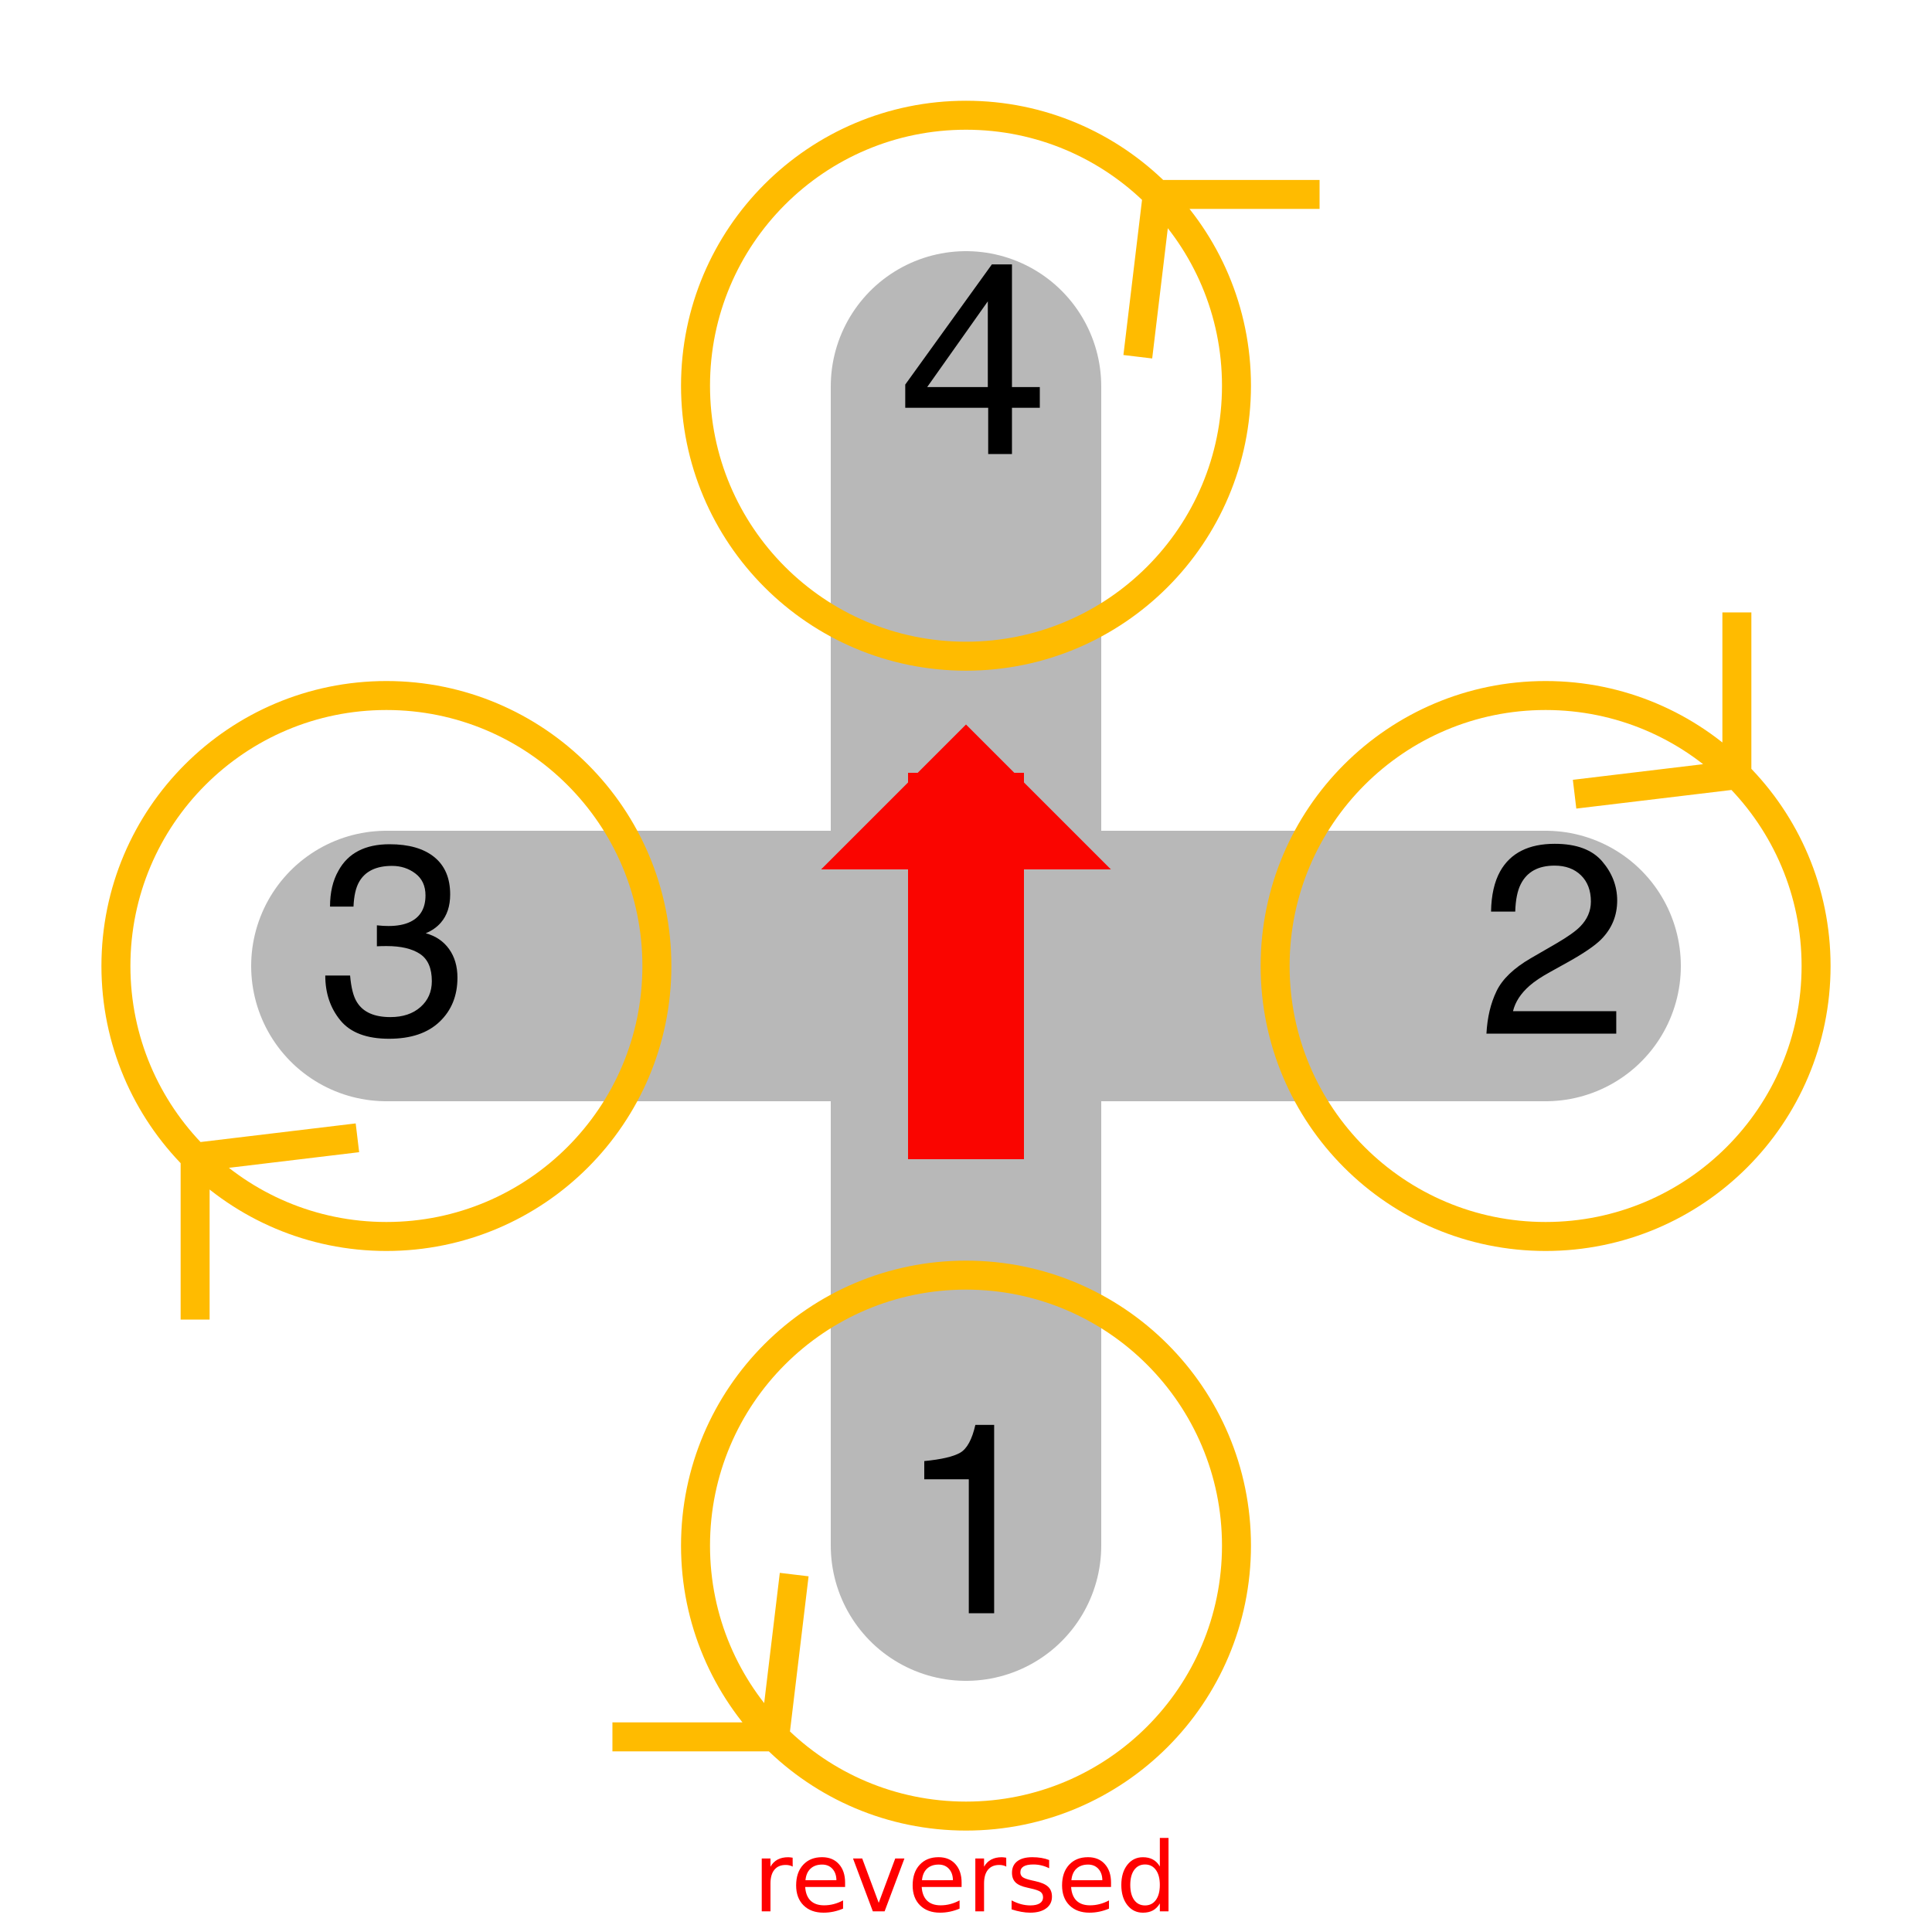
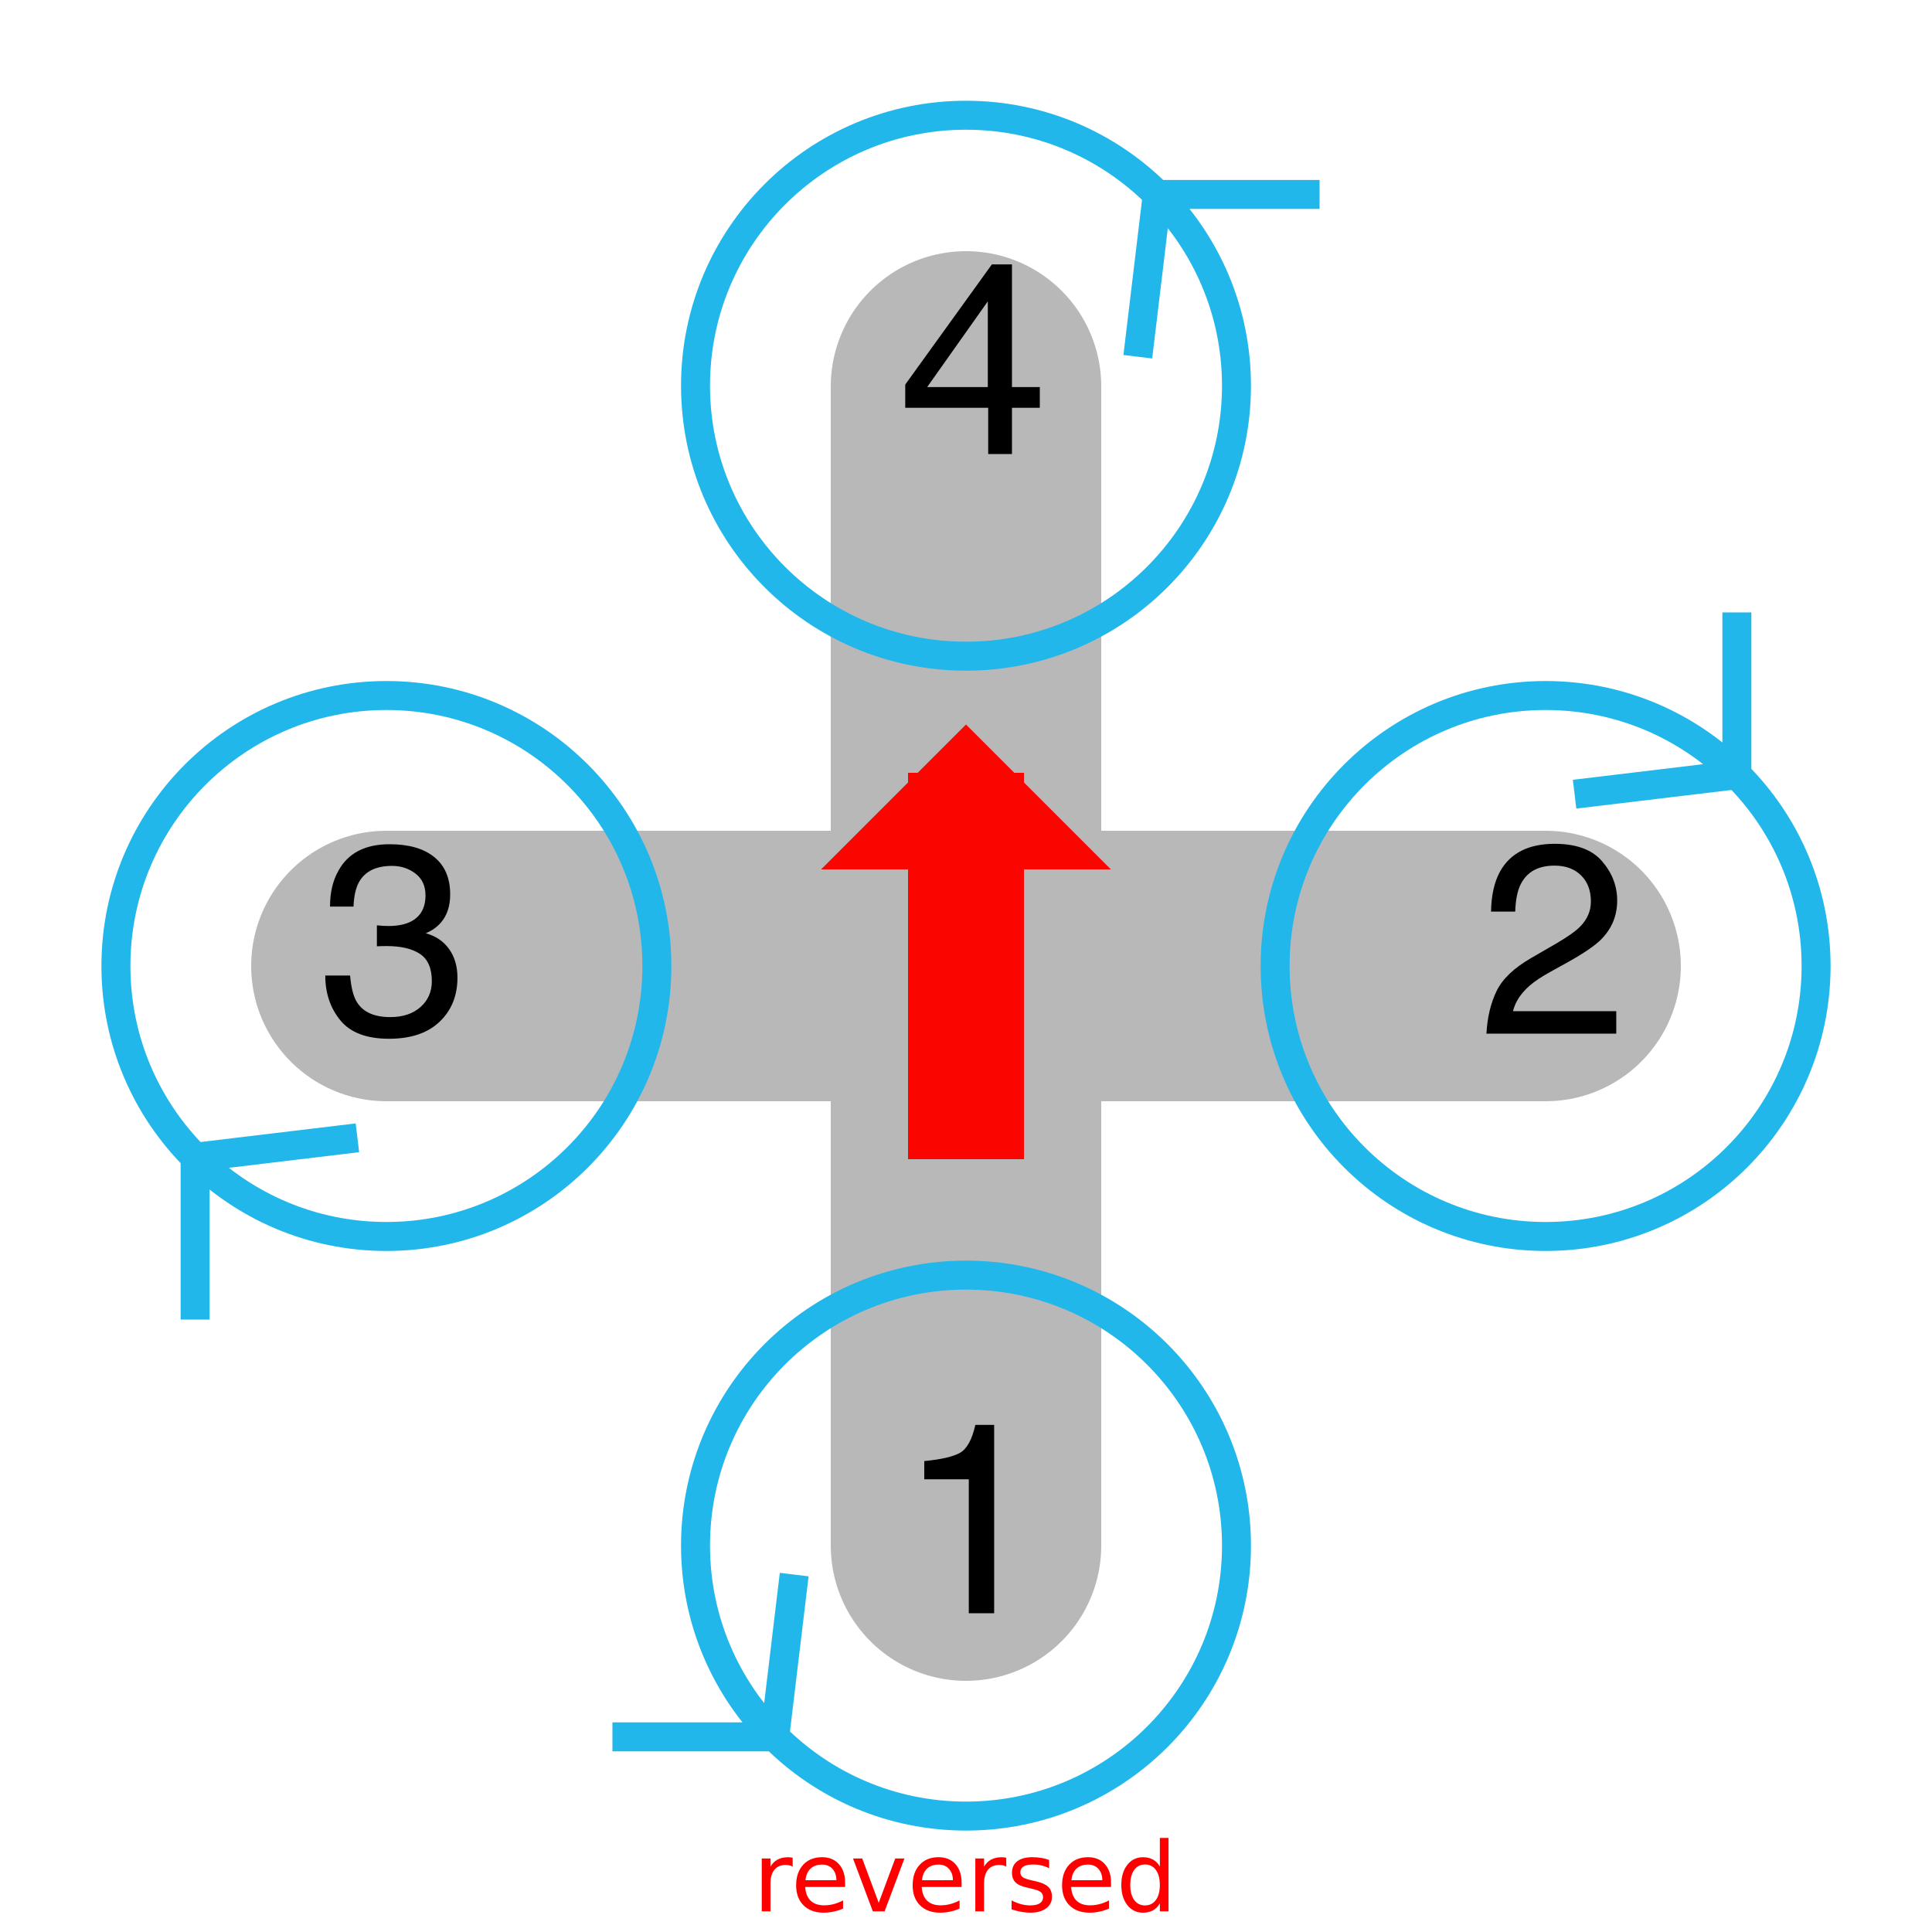
<svg xmlns="http://www.w3.org/2000/svg" xmlns:xlink="http://www.w3.org/1999/xlink" height="200pt" viewBox="0 0 200 200" width="200pt">
  <symbol id="glyph0-1" overflow="visible">
    <path d="m2.68-13.863v-1.887c1.777-.172 3.016-.461 3.719-.867.703-.406 1.227-1.367 1.57-2.879h1.945v19.496h-2.625v-13.863zm0 0" />
  </symbol>
  <symbol id="glyph0-2" overflow="visible">
    <path d="m1.922-4.402c.605-1.25 1.789-2.383 3.547-3.402l2.625-1.52c1.176-.684 2-1.266 2.477-1.75.746-.758 1.117-1.621 1.117-2.598 0-1.141-.34-2.043-1.023-2.715-.684-.668-1.594-1.004-2.734-1.004-1.688 0-2.852.637-3.5 1.914-.348.684-.539 1.633-.574 2.844h-2.504c.027-1.703.344-3.094.945-4.172 1.066-1.895 2.949-2.844 5.648-2.844 2.242 0 3.879.609 4.914 1.82s1.551 2.562 1.551 4.047c0 1.566-.551 2.906-1.652 4.02-.641.648-1.785 1.43-3.434 2.352l-1.871 1.039c-.895.492-1.598.961-2.109 1.41-.91.793-1.484 1.672-1.719 2.637h10.688v2.324h-13.438c.09-1.688.441-3.152 1.047-4.402zm0 0" />
  </symbol>
  <symbol id="glyph0-3" overflow="visible">
    <path d="m9.258-6.93v-8.875l-6.277 8.875zm.039 6.93v-4.785h-8.586v-2.406l8.969-12.441h2.078v12.703h2.883v2.145h-2.883v4.785zm0 0" />
  </symbol>
  <symbol id="glyph0-4" overflow="visible">
    <path d="m2.234-1.375c-1.043-1.27-1.562-2.816-1.562-4.641h2.57c.109 1.266.344 2.188.711 2.762.637 1.031 1.789 1.543 3.457 1.543 1.293 0 2.332-.344 3.117-1.039.785-.691 1.176-1.586 1.176-2.68 0-1.348-.414-2.289-1.238-2.828-.824-.539-1.969-.805-3.438-.805-.164 0-.332 0-.5.004-.168.004-.34.012-.512.02v-2.172c.254.027.469.047.641.055.176.008.363.016.562.016.922 0 1.676-.148 2.27-.438 1.039-.512 1.559-1.422 1.559-2.734 0-.977-.348-1.73-1.039-2.258-.691-.527-1.5-.793-2.422-.793-1.641 0-2.773.547-3.402 1.641-.348.602-.543 1.457-.59 2.57h-2.43c0-1.457.289-2.699.875-3.719 1-1.824 2.766-2.734 5.289-2.734 1.996 0 3.539.445 4.633 1.332 1.094.891 1.641 2.176 1.641 3.863 0 1.203-.32 2.18-.969 2.926-.402.465-.922.828-1.559 1.094 1.031.281 1.836.828 2.414 1.633.578.809.867 1.793.867 2.961 0 1.867-.613 3.391-1.848 4.566-1.23 1.176-2.973 1.762-5.234 1.762-2.316 0-3.996-.633-5.039-1.906zm0 0" />
  </symbol>
  <g>
    <g>
      <path d="m40 100h120m-60-60v120" style="fill:none;stroke:#b8b8b8;stroke-width:28;stroke-linecap:round;stroke-linejoin:round;stroke-miterlimit:10" />
-       <path d="m68 100c0 15.465-12.535 28-28 28-15.465 0-28-12.535-28-28s12.535-28 28-28c15.465 0 28 12.535 28 28m-47.801 19.801v16.801m0-16.801 16.801-2.016" fill="none" stroke="#fb0" stroke-miterlimit="10" stroke-width="3" />
+       <path d="m68 100c0 15.465-12.535 28-28 28-15.465 0-28-12.535-28-28s12.535-28 28-28c15.465 0 28 12.535 28 28m-47.801 19.801v16.801m0-16.801 16.801-2.016" fill="none" stroke="#22B7EB" stroke-miterlimit="10" stroke-width="3" />
      <g>
        <use height="100%" width="100%" x="93" xlink:href="#glyph0-1" y="167" />
      </g>
-       <path d="m128 39.929c0 15.465-12.535 28-28 28s-28-12.535-28-28c0-15.465 12.535-28 28-28s28 12.535 28 28m-8.199-19.801-2.016 16.801m2.016-16.801h16.801" fill="none" stroke="#fb0" stroke-miterlimit="10" stroke-width="3" />
+       <path d="m128 39.929c0 15.465-12.535 28-28 28s-28-12.535-28-28c0-15.465 12.535-28 28-28s28 12.535 28 28m-8.199-19.801-2.016 16.801m2.016-16.801h16.801" fill="none" stroke="#22B7EB" stroke-miterlimit="10" stroke-width="3" />
      <g>
        <use height="100%" width="100%" x="153" xlink:href="#glyph0-2" y="107" />
      </g>
-       <path d="m188 100c0 15.465-12.535 28-28 28s-28-12.535-28-28c0-15.465 12.535-28 28-28s28 12.535 28 28m-8.199-19.801v-16.801m0 16.801-16.801 2.016" fill="none" stroke="#fb0" stroke-miterlimit="10" stroke-width="3" />
+       <path d="m188 100c0 15.465-12.535 28-28 28s-28-12.535-28-28c0-15.465 12.535-28 28-28s28 12.535 28 28m-8.199-19.801v-16.801m0 16.801-16.801 2.016" fill="none" stroke="#22B7EB" stroke-miterlimit="10" stroke-width="3" />
      <g>
        <use height="100%" width="100%" x="93" xlink:href="#glyph0-3" y="47" />
      </g>
-       <path d="m128 160c0 15.465-12.535 28-28 28-15.465 0-28-12.535-28-28s12.535-28 28-28c15.465 0 28 12.535 28 28m-47.801 19.801 2.016-16.801m-2.016 16.801h-16.801" fill="none" stroke="#fb0" stroke-miterlimit="10" stroke-width="3" />
+       <path d="m128 160c0 15.465-12.535 28-28 28-15.465 0-28-12.535-28-28s12.535-28 28-28c15.465 0 28 12.535 28 28m-47.801 19.801 2.016-16.801m-2.016 16.801h-16.801" fill="none" stroke="#22B7EB" stroke-miterlimit="10" stroke-width="3" />
      <g>
        <use height="100%" width="100%" x="33" xlink:href="#glyph0-4" y="107" />
      </g>
      <path d="m100 80v40" fill="none" stroke="#fa0500" stroke-linejoin="bevel" stroke-miterlimit="10" stroke-width="12" />
      <path d="m100 75-15 15h30z" fill="#fa0500" />
    </g>
    <g fill="#f00">
      <path d="m82.059 193.23q-.151-.088-.332-.127-.176-.044-.391-.044-.762 0-1.172.498-.405.493-.405 1.421v2.881h-.903v-5.469h.903v.85q.283-.498.737-.737.454-.244 1.104-.244.093 0 .205.015.112.01.249.034l.005.923z" />
      <path d="m87.484 194.9v.439h-4.131q.059.928.557 1.416.503.483 1.396.483.518 0 1.001-.127.488-.127.967-.381v.85q-.483.205-.991.312-.508.107-1.03.107-1.309 0-2.075-.762-.762-.762-.762-2.061 0-1.343.723-2.129.728-.791 1.958-.791 1.104 0 1.743.713.645.708.645 1.929zm-.898-.264q-.01-.737-.415-1.177-.4-.439-1.064-.439-.752 0-1.206.425-.449.425-.518 1.196l3.203-.005z" />
      <path d="m88.304 192.39h.952l1.709 4.59 1.709-4.59h.952l-2.051 5.469h-1.221z" />
      <path d="m99.545 194.9v.439h-4.131q.059.928.557 1.416.503.483 1.396.483.518 0 1.001-.127.488-.127.967-.381v.85q-.483.205-.991.312-.508.107-1.03.107-1.309 0-2.075-.762-.762-.762-.762-2.061 0-1.343.723-2.129.728-.791 1.958-.791 1.104 0 1.743.713.645.708.645 1.929zm-.898-.264q-.01-.737-.415-1.177-.4-.439-1.064-.439-.752 0-1.206.425-.449.425-.518 1.196l3.203-.005z" />
      <path d="m104.169 193.23q-.151-.088-.332-.127-.176-.044-.391-.044-.762 0-1.172.498-.405.493-.405 1.421v2.881h-.903v-5.469h.903v.85q.283-.498.737-.737.454-.244 1.104-.244.093 0 .205.015.112.01.249.034l.005.923z" />
      <path d="m108.607 192.551v.85q-.381-.195-.791-.293-.41-.098-.85-.098-.669 0-1.006.205-.332.205-.332.615 0 .312.239.493.239.176.962.337l.308.068q.957.205 1.357.581.405.371.405 1.04 0 .762-.605 1.206-.601.444-1.655.444-.439 0-.918-.088-.474-.083-1.001-.254v-.928q.498.259.981.391.483.127.957.127.635 0 .977-.215.342-.22.342-.615 0-.366-.249-.562-.244-.195-1.079-.376l-.312-.073q-.835-.176-1.206-.537-.371-.366-.371-1.001 0-.771.547-1.191.547-.42 1.553-.42.498 0 .938.073.439.073.811.22z" />
      <path d="m115.013 194.9v.439h-4.131q.059.928.557 1.416.503.483 1.396.483.518 0 1.001-.127.488-.127.967-.381v.85q-.483.205-.991.312-.508.107-1.03.107-1.309 0-2.075-.762-.762-.762-.762-2.061 0-1.343.723-2.129.728-.791 1.958-.791 1.104 0 1.743.713.645.708.645 1.929zm-.898-.264q-.01-.737-.415-1.177-.4-.439-1.064-.439-.752 0-1.206.425-.449.425-.518 1.196l3.203-.005z" />
      <path d="m120.067 193.22v-2.959h.898v7.598h-.898v-.82q-.283.488-.718.728-.43.234-1.035.234-.991 0-1.616-.791-.62-.791-.62-2.08 0-1.289.62-2.08.625-.791 1.616-.791.605 0 1.035.239.435.234.718.723zm-3.062 1.909q0 .991.405 1.558.41.562 1.123.562.713 0 1.123-.562.41-.566.41-1.558 0-.991-.41-1.553-.41-.566-1.123-.566-.713 0-1.123.566-.405.562-.405 1.553z" />
    </g>
  </g>
</svg>
